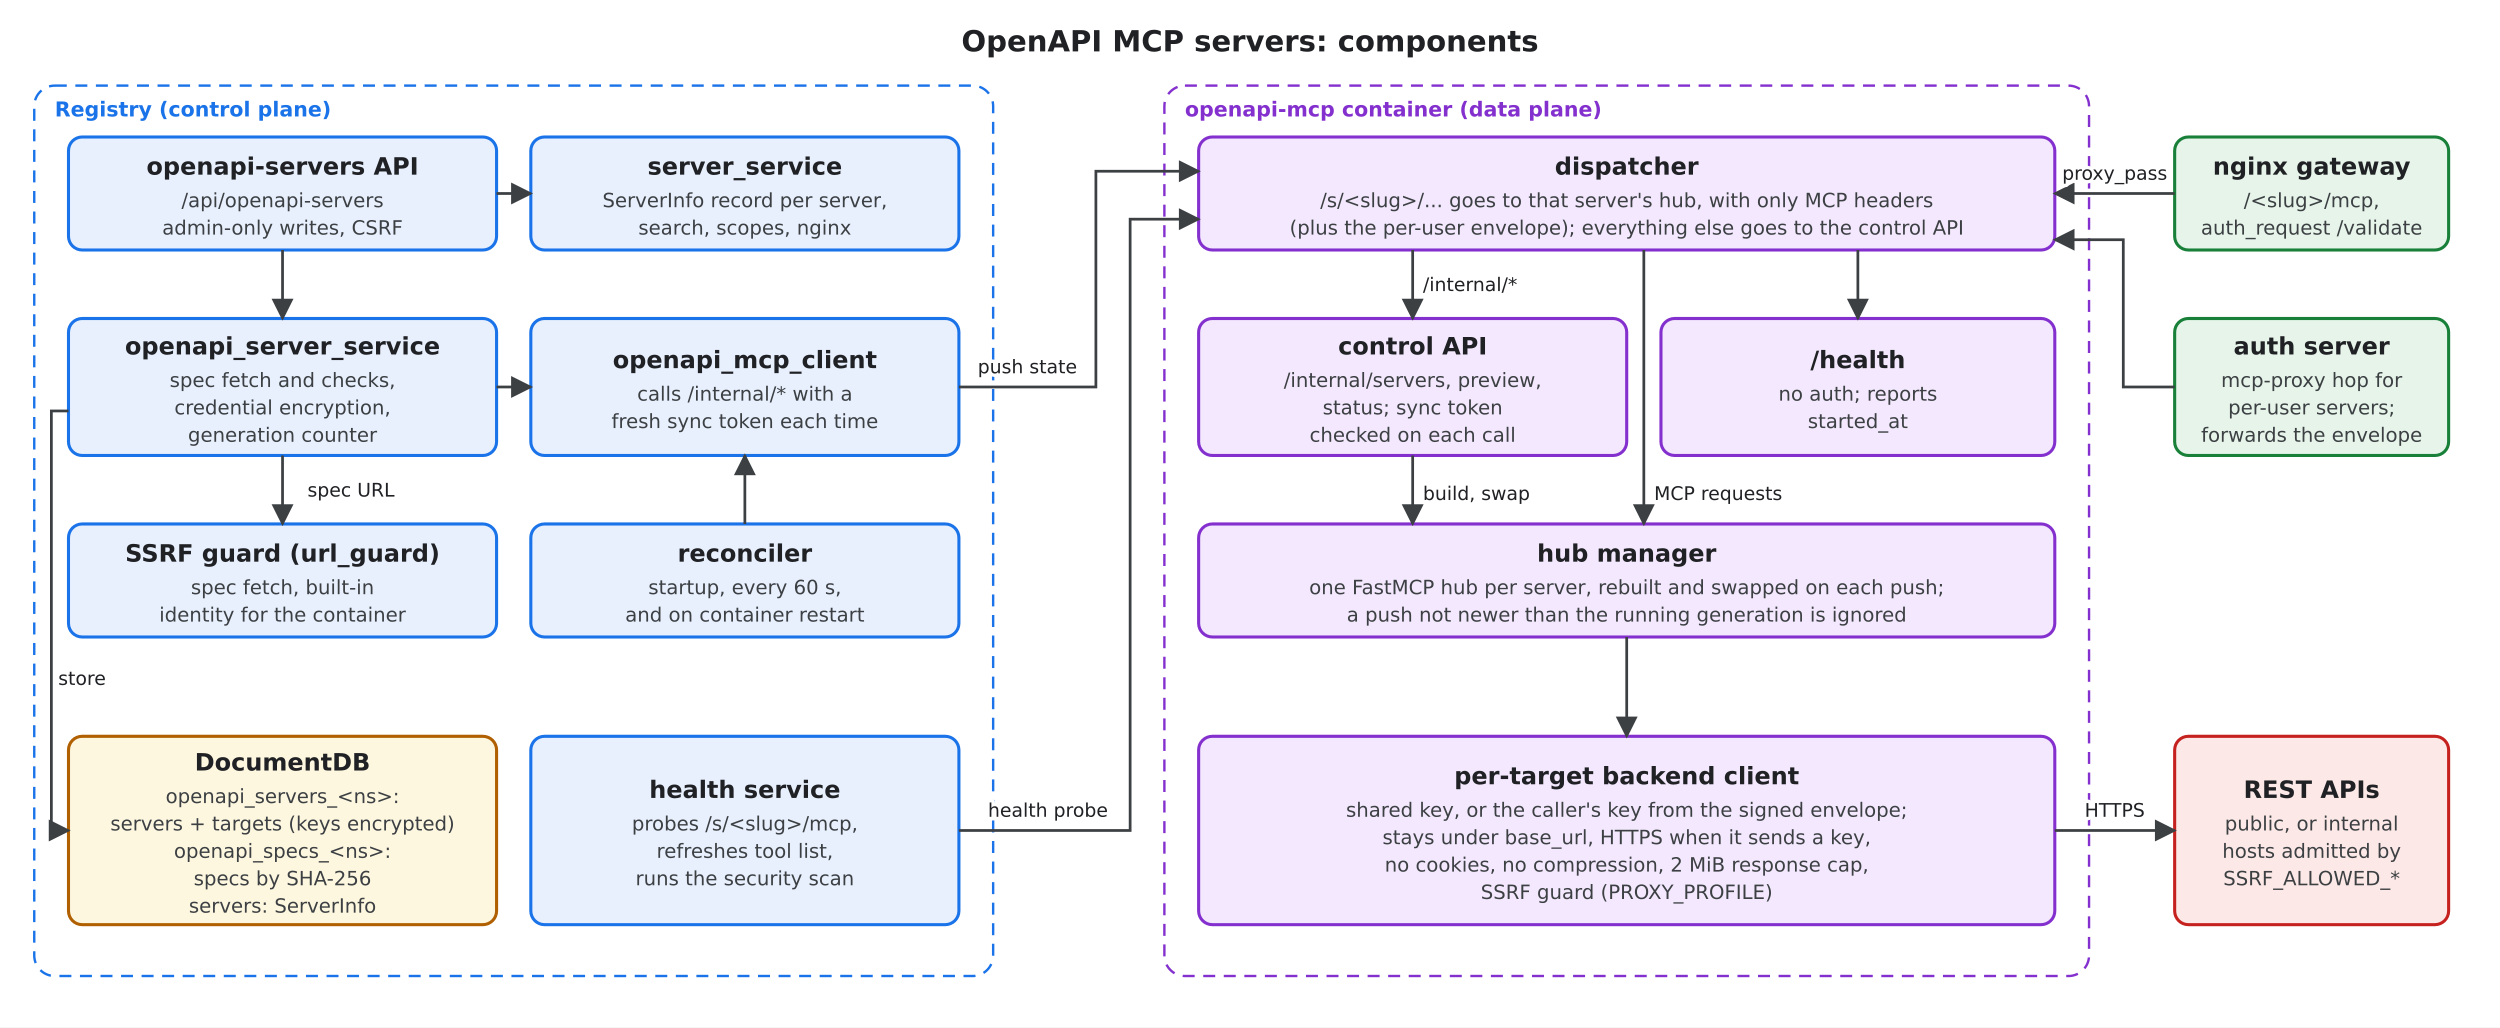
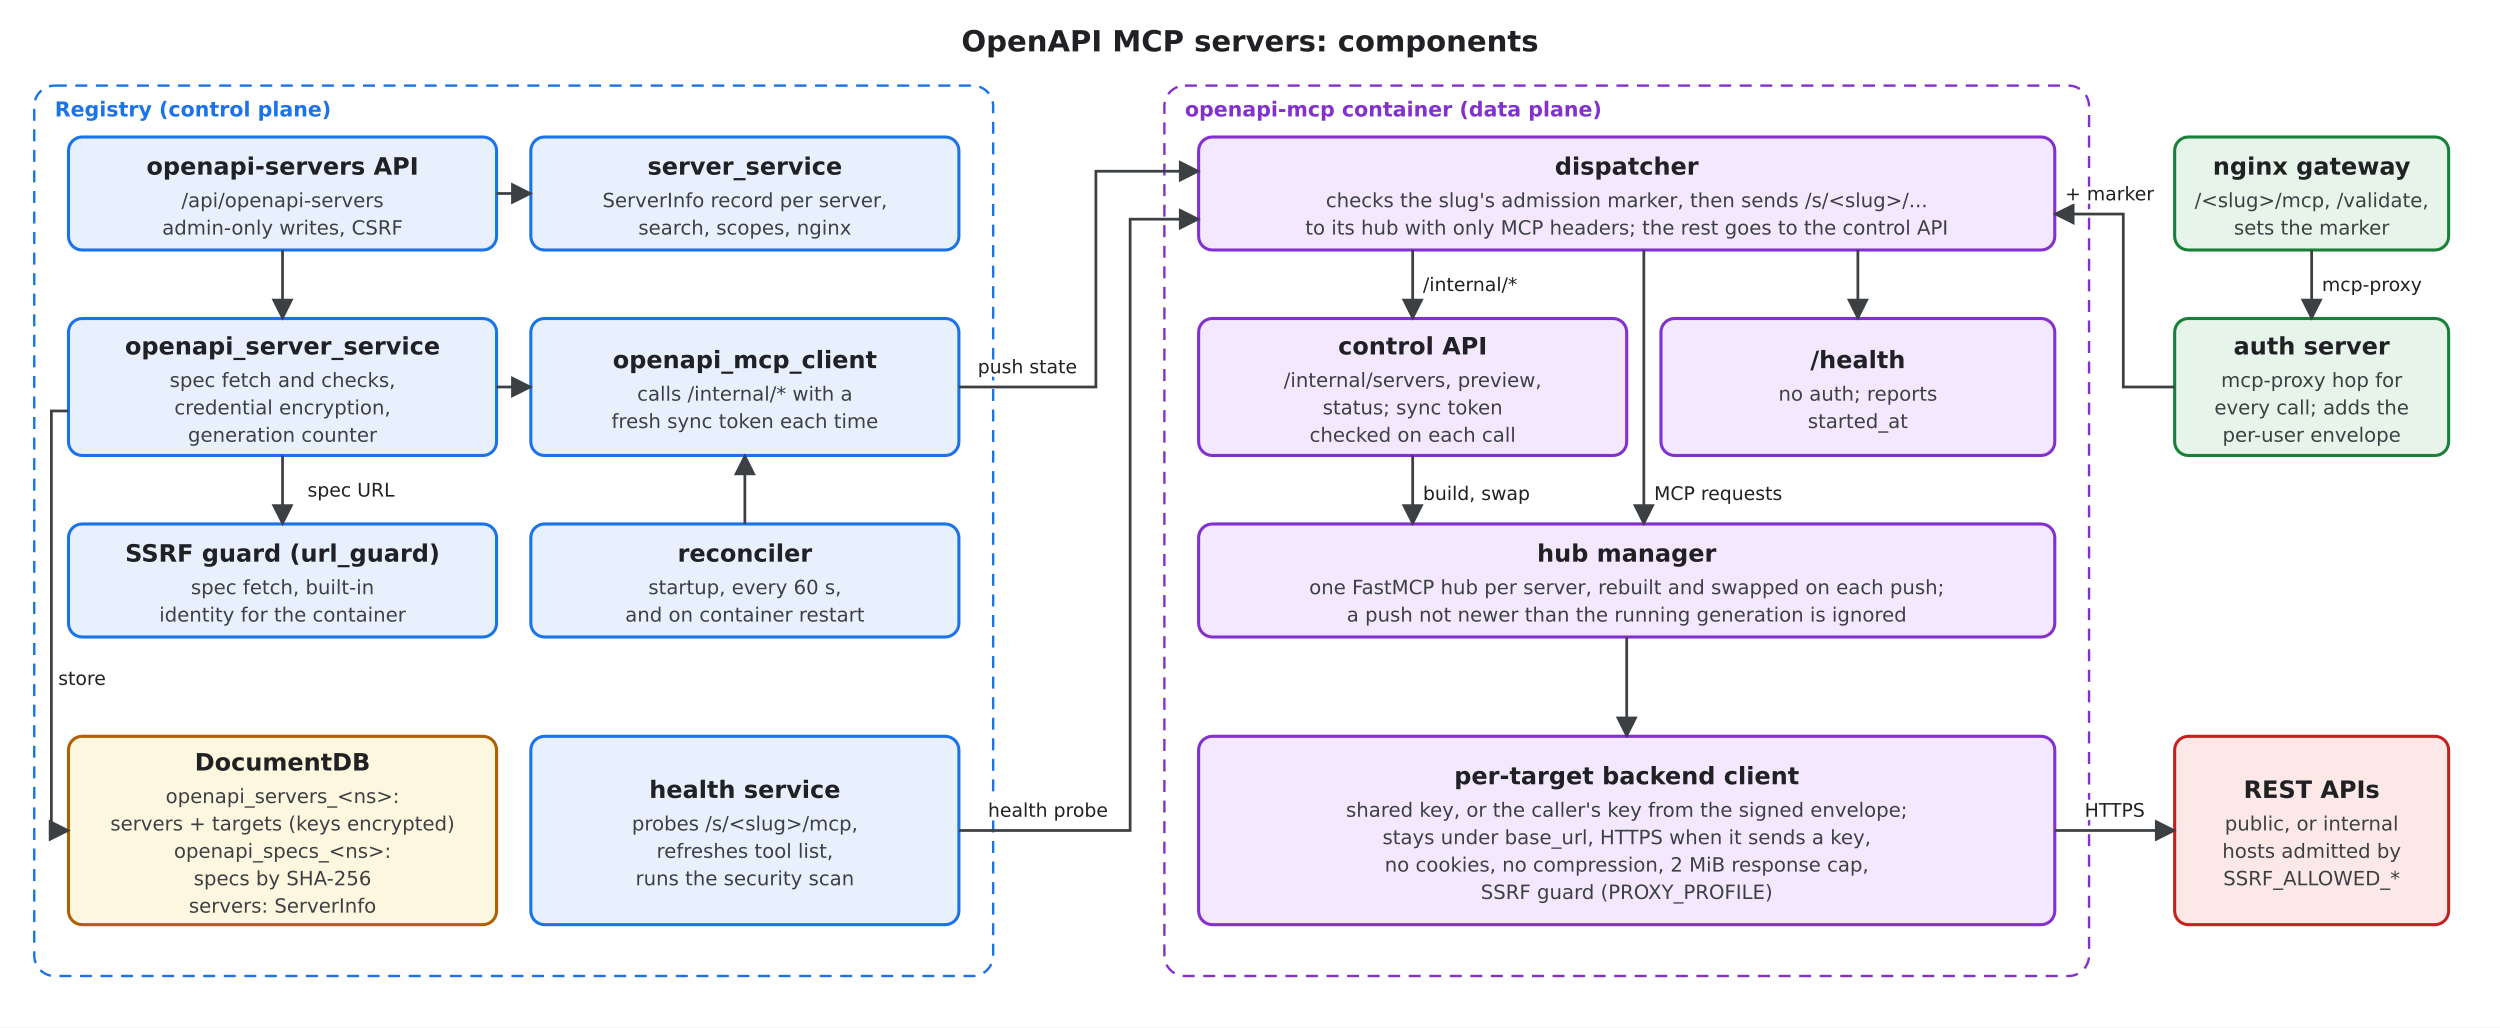
<svg xmlns="http://www.w3.org/2000/svg" width="1460" height="600" viewBox="0 0 1460 600">
  <defs>
    <marker id="arrow" viewBox="0 0 10 10" refX="9" refY="5" markerWidth="8" markerHeight="8" orient="auto-start-reverse">
      <path d="M0,0 L10,5 L0,10 z" fill="#3c4043" stroke-dasharray="none" />
    </marker>
    <marker id="arrow-open" viewBox="0 0 10 10" refX="9" refY="5" markerWidth="8" markerHeight="8" orient="auto-start-reverse">
      <path d="M0,0 L10,5 L0,10" fill="none" stroke="#3c4043" stroke-width="1.5" stroke-dasharray="none" />
    </marker>
  </defs>
  <rect x="0" y="0" width="1460" height="600" fill="#ffffff" />
  <text x="730.0" y="30.0" font-family="DejaVu Sans, Helvetica, Arial, sans-serif" font-size="17" font-weight="bold" text-anchor="middle" fill="#202124">OpenAPI MCP servers: components</text>
  <rect x="20" y="50" width="560" height="520" rx="12" fill="none" stroke="#1a73e8" stroke-width="1.4" stroke-dasharray="7,5" />
  <text x="32.0" y="68.0" font-family="DejaVu Sans, Helvetica, Arial, sans-serif" font-size="12" font-weight="bold" text-anchor="start" fill="#1a73e8">Registry (control plane)</text>
  <rect x="680" y="50" width="540" height="520" rx="12" fill="none" stroke="#8430ce" stroke-width="1.4" stroke-dasharray="7,5" />
  <text x="692.0" y="68.0" font-family="DejaVu Sans, Helvetica, Arial, sans-serif" font-size="12" font-weight="bold" text-anchor="start" fill="#8430ce">openapi-mcp container (data plane)</text>
  <rect x="40" y="80" width="250" height="66" rx="8" fill="#e8f0fe" stroke="#1a73e8" stroke-width="1.8" />
  <text x="165.0" y="102.0" font-family="DejaVu Sans, Helvetica, Arial, sans-serif" font-size="14" font-weight="bold" text-anchor="middle" fill="#202124">openapi-servers API</text>
  <text x="165.0" y="121.0" font-family="DejaVu Sans, Helvetica, Arial, sans-serif" font-size="11.5" font-weight="normal" text-anchor="middle" fill="#3c4043">/api/openapi-servers</text>
  <text x="165.0" y="137.0" font-family="DejaVu Sans, Helvetica, Arial, sans-serif" font-size="11.5" font-weight="normal" text-anchor="middle" fill="#3c4043">admin-only writes, CSRF</text>
  <rect x="310" y="80" width="250" height="66" rx="8" fill="#e8f0fe" stroke="#1a73e8" stroke-width="1.8" />
  <text x="435.0" y="102.0" font-family="DejaVu Sans, Helvetica, Arial, sans-serif" font-size="14" font-weight="bold" text-anchor="middle" fill="#202124">server_service</text>
  <text x="435.0" y="121.0" font-family="DejaVu Sans, Helvetica, Arial, sans-serif" font-size="11.5" font-weight="normal" text-anchor="middle" fill="#3c4043">ServerInfo record per server,</text>
  <text x="435.0" y="137.0" font-family="DejaVu Sans, Helvetica, Arial, sans-serif" font-size="11.5" font-weight="normal" text-anchor="middle" fill="#3c4043">search, scopes, nginx</text>
  <rect x="40" y="186" width="250" height="80" rx="8" fill="#e8f0fe" stroke="#1a73e8" stroke-width="1.8" />
  <text x="165.0" y="207.0" font-family="DejaVu Sans, Helvetica, Arial, sans-serif" font-size="14" font-weight="bold" text-anchor="middle" fill="#202124">openapi_server_service</text>
  <text x="165.0" y="226.0" font-family="DejaVu Sans, Helvetica, Arial, sans-serif" font-size="11.5" font-weight="normal" text-anchor="middle" fill="#3c4043">spec fetch and checks,</text>
  <text x="165.0" y="242.0" font-family="DejaVu Sans, Helvetica, Arial, sans-serif" font-size="11.5" font-weight="normal" text-anchor="middle" fill="#3c4043">credential encryption,</text>
  <text x="165.0" y="258.0" font-family="DejaVu Sans, Helvetica, Arial, sans-serif" font-size="11.5" font-weight="normal" text-anchor="middle" fill="#3c4043">generation counter</text>
  <rect x="310" y="186" width="250" height="80" rx="8" fill="#e8f0fe" stroke="#1a73e8" stroke-width="1.8" />
  <text x="435.0" y="215.0" font-family="DejaVu Sans, Helvetica, Arial, sans-serif" font-size="14" font-weight="bold" text-anchor="middle" fill="#202124">openapi_mcp_client</text>
  <text x="435.0" y="234.0" font-family="DejaVu Sans, Helvetica, Arial, sans-serif" font-size="11.5" font-weight="normal" text-anchor="middle" fill="#3c4043">calls /internal/* with a</text>
  <text x="435.0" y="250.0" font-family="DejaVu Sans, Helvetica, Arial, sans-serif" font-size="11.5" font-weight="normal" text-anchor="middle" fill="#3c4043">fresh sync token each time</text>
  <rect x="40" y="306" width="250" height="66" rx="8" fill="#e8f0fe" stroke="#1a73e8" stroke-width="1.8" />
  <text x="165.0" y="328.0" font-family="DejaVu Sans, Helvetica, Arial, sans-serif" font-size="14" font-weight="bold" text-anchor="middle" fill="#202124">SSRF guard (url_guard)</text>
  <text x="165.0" y="347.0" font-family="DejaVu Sans, Helvetica, Arial, sans-serif" font-size="11.5" font-weight="normal" text-anchor="middle" fill="#3c4043">spec fetch, built-in</text>
  <text x="165.0" y="363.0" font-family="DejaVu Sans, Helvetica, Arial, sans-serif" font-size="11.5" font-weight="normal" text-anchor="middle" fill="#3c4043">identity for the container</text>
  <rect x="310" y="306" width="250" height="66" rx="8" fill="#e8f0fe" stroke="#1a73e8" stroke-width="1.8" />
  <text x="435.0" y="328.0" font-family="DejaVu Sans, Helvetica, Arial, sans-serif" font-size="14" font-weight="bold" text-anchor="middle" fill="#202124">reconciler</text>
  <text x="435.0" y="347.0" font-family="DejaVu Sans, Helvetica, Arial, sans-serif" font-size="11.5" font-weight="normal" text-anchor="middle" fill="#3c4043">startup, every 60 s,</text>
  <text x="435.0" y="363.0" font-family="DejaVu Sans, Helvetica, Arial, sans-serif" font-size="11.5" font-weight="normal" text-anchor="middle" fill="#3c4043">and on container restart</text>
  <rect x="40" y="430" width="250" height="110" rx="8" fill="#fef7e0" stroke="#b06000" stroke-width="1.8" />
  <text x="165.0" y="450.0" font-family="DejaVu Sans, Helvetica, Arial, sans-serif" font-size="14" font-weight="bold" text-anchor="middle" fill="#202124">DocumentDB</text>
  <text x="165.0" y="469.0" font-family="DejaVu Sans, Helvetica, Arial, sans-serif" font-size="11.5" font-weight="normal" text-anchor="middle" fill="#3c4043">openapi_servers_&lt;ns&gt;:</text>
  <text x="165.0" y="485.0" font-family="DejaVu Sans, Helvetica, Arial, sans-serif" font-size="11.5" font-weight="normal" text-anchor="middle" fill="#3c4043">servers + targets (keys encrypted)</text>
  <text x="165.0" y="501.0" font-family="DejaVu Sans, Helvetica, Arial, sans-serif" font-size="11.5" font-weight="normal" text-anchor="middle" fill="#3c4043">openapi_specs_&lt;ns&gt;:</text>
  <text x="165.0" y="517.0" font-family="DejaVu Sans, Helvetica, Arial, sans-serif" font-size="11.5" font-weight="normal" text-anchor="middle" fill="#3c4043">specs by SHA-256</text>
  <text x="165.0" y="533.0" font-family="DejaVu Sans, Helvetica, Arial, sans-serif" font-size="11.5" font-weight="normal" text-anchor="middle" fill="#3c4043">servers: ServerInfo</text>
  <rect x="310" y="430" width="250" height="110" rx="8" fill="#e8f0fe" stroke="#1a73e8" stroke-width="1.8" />
  <text x="435.0" y="466.0" font-family="DejaVu Sans, Helvetica, Arial, sans-serif" font-size="14" font-weight="bold" text-anchor="middle" fill="#202124">health service</text>
  <text x="435.0" y="485.0" font-family="DejaVu Sans, Helvetica, Arial, sans-serif" font-size="11.5" font-weight="normal" text-anchor="middle" fill="#3c4043">probes /s/&lt;slug&gt;/mcp,</text>
  <text x="435.0" y="501.0" font-family="DejaVu Sans, Helvetica, Arial, sans-serif" font-size="11.5" font-weight="normal" text-anchor="middle" fill="#3c4043">refreshes tool list,</text>
  <text x="435.0" y="517.0" font-family="DejaVu Sans, Helvetica, Arial, sans-serif" font-size="11.5" font-weight="normal" text-anchor="middle" fill="#3c4043">runs the security scan</text>
  <rect x="700" y="80" width="500" height="66" rx="8" fill="#f3e8fd" stroke="#8430ce" stroke-width="1.8" />
  <text x="950.0" y="102.0" font-family="DejaVu Sans, Helvetica, Arial, sans-serif" font-size="14" font-weight="bold" text-anchor="middle" fill="#202124">dispatcher</text>
-   <text x="950.0" y="121.0" font-family="DejaVu Sans, Helvetica, Arial, sans-serif" font-size="11.5" font-weight="normal" text-anchor="middle" fill="#3c4043">/s/&lt;slug&gt;/... goes to that server's hub, with only MCP headers</text>
-   <text x="950.0" y="137.0" font-family="DejaVu Sans, Helvetica, Arial, sans-serif" font-size="11.5" font-weight="normal" text-anchor="middle" fill="#3c4043">(plus the per-user envelope); everything else goes to the control API</text>
+   <text x="950.0" y="121.0" font-family="DejaVu Sans, Helvetica, Arial, sans-serif" font-size="11.5" font-weight="normal" text-anchor="middle" fill="#3c4043">checks the slug's admission marker, then sends /s/&lt;slug&gt;/...</text>
+   <text x="950.0" y="137.0" font-family="DejaVu Sans, Helvetica, Arial, sans-serif" font-size="11.5" font-weight="normal" text-anchor="middle" fill="#3c4043">to its hub with only MCP headers; the rest goes to the control API</text>
  <rect x="700" y="186" width="250" height="80" rx="8" fill="#f3e8fd" stroke="#8430ce" stroke-width="1.8" />
  <text x="825.0" y="207.0" font-family="DejaVu Sans, Helvetica, Arial, sans-serif" font-size="14" font-weight="bold" text-anchor="middle" fill="#202124">control API</text>
  <text x="825.0" y="226.0" font-family="DejaVu Sans, Helvetica, Arial, sans-serif" font-size="11.5" font-weight="normal" text-anchor="middle" fill="#3c4043">/internal/servers, preview,</text>
  <text x="825.0" y="242.0" font-family="DejaVu Sans, Helvetica, Arial, sans-serif" font-size="11.5" font-weight="normal" text-anchor="middle" fill="#3c4043">status; sync token</text>
  <text x="825.0" y="258.0" font-family="DejaVu Sans, Helvetica, Arial, sans-serif" font-size="11.5" font-weight="normal" text-anchor="middle" fill="#3c4043">checked on each call</text>
  <rect x="970" y="186" width="230" height="80" rx="8" fill="#f3e8fd" stroke="#8430ce" stroke-width="1.8" />
  <text x="1085.0" y="215.0" font-family="DejaVu Sans, Helvetica, Arial, sans-serif" font-size="14" font-weight="bold" text-anchor="middle" fill="#202124">/health</text>
  <text x="1085.0" y="234.0" font-family="DejaVu Sans, Helvetica, Arial, sans-serif" font-size="11.5" font-weight="normal" text-anchor="middle" fill="#3c4043">no auth; reports</text>
  <text x="1085.0" y="250.0" font-family="DejaVu Sans, Helvetica, Arial, sans-serif" font-size="11.5" font-weight="normal" text-anchor="middle" fill="#3c4043">started_at</text>
  <rect x="700" y="306" width="500" height="66" rx="8" fill="#f3e8fd" stroke="#8430ce" stroke-width="1.8" />
  <text x="950.0" y="328.0" font-family="DejaVu Sans, Helvetica, Arial, sans-serif" font-size="14" font-weight="bold" text-anchor="middle" fill="#202124">hub manager</text>
  <text x="950.0" y="347.0" font-family="DejaVu Sans, Helvetica, Arial, sans-serif" font-size="11.5" font-weight="normal" text-anchor="middle" fill="#3c4043">one FastMCP hub per server, rebuilt and swapped on each push;</text>
  <text x="950.0" y="363.0" font-family="DejaVu Sans, Helvetica, Arial, sans-serif" font-size="11.5" font-weight="normal" text-anchor="middle" fill="#3c4043">a push not newer than the running generation is ignored</text>
  <rect x="700" y="430" width="500" height="110" rx="8" fill="#f3e8fd" stroke="#8430ce" stroke-width="1.8" />
  <text x="950.0" y="458.0" font-family="DejaVu Sans, Helvetica, Arial, sans-serif" font-size="14" font-weight="bold" text-anchor="middle" fill="#202124">per-target backend client</text>
  <text x="950.0" y="477.0" font-family="DejaVu Sans, Helvetica, Arial, sans-serif" font-size="11.5" font-weight="normal" text-anchor="middle" fill="#3c4043">shared key, or the caller's key from the signed envelope;</text>
  <text x="950.0" y="493.0" font-family="DejaVu Sans, Helvetica, Arial, sans-serif" font-size="11.5" font-weight="normal" text-anchor="middle" fill="#3c4043">stays under base_url, HTTPS when it sends a key,</text>
  <text x="950.0" y="509.0" font-family="DejaVu Sans, Helvetica, Arial, sans-serif" font-size="11.5" font-weight="normal" text-anchor="middle" fill="#3c4043">no cookies, no compression, 2 MiB response cap,</text>
  <text x="950.0" y="525.0" font-family="DejaVu Sans, Helvetica, Arial, sans-serif" font-size="11.5" font-weight="normal" text-anchor="middle" fill="#3c4043">SSRF guard (PROXY_PROFILE)</text>
  <rect x="1270" y="80" width="160" height="66" rx="8" fill="#e6f4ea" stroke="#188038" stroke-width="1.8" />
  <text x="1350.0" y="102.0" font-family="DejaVu Sans, Helvetica, Arial, sans-serif" font-size="14" font-weight="bold" text-anchor="middle" fill="#202124">nginx gateway</text>
-   <text x="1350.0" y="121.0" font-family="DejaVu Sans, Helvetica, Arial, sans-serif" font-size="11.5" font-weight="normal" text-anchor="middle" fill="#3c4043">/&lt;slug&gt;/mcp,</text>
-   <text x="1350.0" y="137.0" font-family="DejaVu Sans, Helvetica, Arial, sans-serif" font-size="11.5" font-weight="normal" text-anchor="middle" fill="#3c4043">auth_request /validate</text>
+   <text x="1350.0" y="121.0" font-family="DejaVu Sans, Helvetica, Arial, sans-serif" font-size="11.5" font-weight="normal" text-anchor="middle" fill="#3c4043">/&lt;slug&gt;/mcp, /validate,</text>
+   <text x="1350.0" y="137.0" font-family="DejaVu Sans, Helvetica, Arial, sans-serif" font-size="11.5" font-weight="normal" text-anchor="middle" fill="#3c4043">sets the marker</text>
  <rect x="1270" y="186" width="160" height="80" rx="8" fill="#e6f4ea" stroke="#188038" stroke-width="1.8" />
  <text x="1350.0" y="207.0" font-family="DejaVu Sans, Helvetica, Arial, sans-serif" font-size="14" font-weight="bold" text-anchor="middle" fill="#202124">auth server</text>
  <text x="1350.0" y="226.0" font-family="DejaVu Sans, Helvetica, Arial, sans-serif" font-size="11.5" font-weight="normal" text-anchor="middle" fill="#3c4043">mcp-proxy hop for</text>
-   <text x="1350.0" y="242.0" font-family="DejaVu Sans, Helvetica, Arial, sans-serif" font-size="11.5" font-weight="normal" text-anchor="middle" fill="#3c4043">per-user servers;</text>
-   <text x="1350.0" y="258.0" font-family="DejaVu Sans, Helvetica, Arial, sans-serif" font-size="11.5" font-weight="normal" text-anchor="middle" fill="#3c4043">forwards the envelope</text>
+   <text x="1350.0" y="242.0" font-family="DejaVu Sans, Helvetica, Arial, sans-serif" font-size="11.5" font-weight="normal" text-anchor="middle" fill="#3c4043">every call; adds the</text>
+   <text x="1350.0" y="258.0" font-family="DejaVu Sans, Helvetica, Arial, sans-serif" font-size="11.5" font-weight="normal" text-anchor="middle" fill="#3c4043">per-user envelope</text>
  <rect x="1270" y="430" width="160" height="110" rx="8" fill="#fce8e6" stroke="#c5221f" stroke-width="1.8" />
  <text x="1350.0" y="466.0" font-family="DejaVu Sans, Helvetica, Arial, sans-serif" font-size="14" font-weight="bold" text-anchor="middle" fill="#202124">REST APIs</text>
  <text x="1350.0" y="485.0" font-family="DejaVu Sans, Helvetica, Arial, sans-serif" font-size="11.5" font-weight="normal" text-anchor="middle" fill="#3c4043">public, or internal</text>
  <text x="1350.0" y="501.0" font-family="DejaVu Sans, Helvetica, Arial, sans-serif" font-size="11.5" font-weight="normal" text-anchor="middle" fill="#3c4043">hosts admitted by</text>
  <text x="1350.0" y="517.0" font-family="DejaVu Sans, Helvetica, Arial, sans-serif" font-size="11.5" font-weight="normal" text-anchor="middle" fill="#3c4043">SSRF_ALLOWED_*</text>
  <path d="M290,113 L310,113" fill="none" stroke="#3c4043" stroke-width="1.6" marker-end="url(#arrow)" />
  <path d="M165,146 L165,186" fill="none" stroke="#3c4043" stroke-width="1.6" marker-end="url(#arrow)" />
  <path d="M290,226 L310,226" fill="none" stroke="#3c4043" stroke-width="1.6" marker-end="url(#arrow)" />
  <path d="M165,266 L165,306" fill="none" stroke="#3c4043" stroke-width="1.6" marker-end="url(#arrow)" />
  <text x="205.0" y="290.0" font-family="DejaVu Sans, Helvetica, Arial, sans-serif" font-size="11" text-anchor="middle" stroke="#ffffff" stroke-width="4" stroke-linejoin="round" fill="#ffffff">spec URL</text>
  <text x="205.0" y="290.0" font-family="DejaVu Sans, Helvetica, Arial, sans-serif" font-size="11" font-weight="normal" text-anchor="middle" fill="#202124">spec URL</text>
  <path d="M40,240 L30,240 L30,485 L40,485" fill="none" stroke="#3c4043" stroke-width="1.6" marker-end="url(#arrow)" />
  <text x="34.0" y="400.0" font-family="DejaVu Sans, Helvetica, Arial, sans-serif" font-size="11" text-anchor="start" stroke="#ffffff" stroke-width="4" stroke-linejoin="round" fill="#ffffff">store</text>
  <text x="34.0" y="400.0" font-family="DejaVu Sans, Helvetica, Arial, sans-serif" font-size="11" font-weight="normal" text-anchor="start" fill="#202124">store</text>
  <path d="M435,306 L435,266" fill="none" stroke="#3c4043" stroke-width="1.6" marker-end="url(#arrow)" />
  <path d="M560,226 L640,226 L640,100 L700,100" fill="none" stroke="#3c4043" stroke-width="1.6" marker-end="url(#arrow)" />
  <text x="600.0" y="218.0" font-family="DejaVu Sans, Helvetica, Arial, sans-serif" font-size="11" text-anchor="middle" stroke="#ffffff" stroke-width="4" stroke-linejoin="round" fill="#ffffff">push state</text>
  <text x="600.0" y="218.0" font-family="DejaVu Sans, Helvetica, Arial, sans-serif" font-size="11" font-weight="normal" text-anchor="middle" fill="#202124">push state</text>
  <path d="M560,485 L660,485 L660,128 L700,128" fill="none" stroke="#3c4043" stroke-width="1.6" marker-end="url(#arrow)" />
  <text x="612.0" y="477.0" font-family="DejaVu Sans, Helvetica, Arial, sans-serif" font-size="11" text-anchor="middle" stroke="#ffffff" stroke-width="4" stroke-linejoin="round" fill="#ffffff">health probe</text>
  <text x="612.0" y="477.0" font-family="DejaVu Sans, Helvetica, Arial, sans-serif" font-size="11" font-weight="normal" text-anchor="middle" fill="#202124">health probe</text>
-   <path d="M1270,113 L1200,113" fill="none" stroke="#3c4043" stroke-width="1.6" marker-end="url(#arrow)" />
-   <text x="1235.0" y="105.0" font-family="DejaVu Sans, Helvetica, Arial, sans-serif" font-size="11" text-anchor="middle" stroke="#ffffff" stroke-width="4" stroke-linejoin="round" fill="#ffffff">proxy_pass</text>
-   <text x="1235.0" y="105.0" font-family="DejaVu Sans, Helvetica, Arial, sans-serif" font-size="11" font-weight="normal" text-anchor="middle" fill="#202124">proxy_pass</text>
-   <path d="M1270,226 L1240,226 L1240,140 L1200,140" fill="none" stroke="#3c4043" stroke-width="1.6" marker-end="url(#arrow)" />
+   <path d="M1350,146 L1350,186" fill="none" stroke="#3c4043" stroke-width="1.6" marker-end="url(#arrow)" />
+   <text x="1356.0" y="170.0" font-family="DejaVu Sans, Helvetica, Arial, sans-serif" font-size="11" text-anchor="start" stroke="#ffffff" stroke-width="4" stroke-linejoin="round" fill="#ffffff">mcp-proxy</text>
+   <text x="1356.0" y="170.0" font-family="DejaVu Sans, Helvetica, Arial, sans-serif" font-size="11" font-weight="normal" text-anchor="start" fill="#202124">mcp-proxy</text>
+   <path d="M1270,226 L1240,226 L1240,125 L1200,125" fill="none" stroke="#3c4043" stroke-width="1.6" marker-end="url(#arrow)" />
+   <text x="1206.0" y="117.0" font-family="DejaVu Sans, Helvetica, Arial, sans-serif" font-size="11" text-anchor="start" stroke="#ffffff" stroke-width="4" stroke-linejoin="round" fill="#ffffff">+ marker</text>
+   <text x="1206.0" y="117.0" font-family="DejaVu Sans, Helvetica, Arial, sans-serif" font-size="11" font-weight="normal" text-anchor="start" fill="#202124">+ marker</text>
  <path d="M825,146 L825,186" fill="none" stroke="#3c4043" stroke-width="1.6" marker-end="url(#arrow)" />
  <text x="831.0" y="170.0" font-family="DejaVu Sans, Helvetica, Arial, sans-serif" font-size="11" text-anchor="start" stroke="#ffffff" stroke-width="4" stroke-linejoin="round" fill="#ffffff">/internal/*</text>
  <text x="831.0" y="170.0" font-family="DejaVu Sans, Helvetica, Arial, sans-serif" font-size="11" font-weight="normal" text-anchor="start" fill="#202124">/internal/*</text>
  <path d="M1085,146 L1085,186" fill="none" stroke="#3c4043" stroke-width="1.6" marker-end="url(#arrow)" />
  <path d="M825,266 L825,306" fill="none" stroke="#3c4043" stroke-width="1.6" marker-end="url(#arrow)" />
  <text x="831.0" y="292.0" font-family="DejaVu Sans, Helvetica, Arial, sans-serif" font-size="11" text-anchor="start" stroke="#ffffff" stroke-width="4" stroke-linejoin="round" fill="#ffffff">build, swap</text>
  <text x="831.0" y="292.0" font-family="DejaVu Sans, Helvetica, Arial, sans-serif" font-size="11" font-weight="normal" text-anchor="start" fill="#202124">build, swap</text>
  <path d="M960,146 L960,306" fill="none" stroke="#3c4043" stroke-width="1.6" marker-end="url(#arrow)" />
  <text x="966.0" y="292.0" font-family="DejaVu Sans, Helvetica, Arial, sans-serif" font-size="11" text-anchor="start" stroke="#ffffff" stroke-width="4" stroke-linejoin="round" fill="#ffffff">MCP requests</text>
  <text x="966.0" y="292.0" font-family="DejaVu Sans, Helvetica, Arial, sans-serif" font-size="11" font-weight="normal" text-anchor="start" fill="#202124">MCP requests</text>
  <path d="M950,372 L950,430" fill="none" stroke="#3c4043" stroke-width="1.6" marker-end="url(#arrow)" />
  <path d="M1200,485 L1270,485" fill="none" stroke="#3c4043" stroke-width="1.6" marker-end="url(#arrow)" />
  <text x="1235.0" y="477.0" font-family="DejaVu Sans, Helvetica, Arial, sans-serif" font-size="11" text-anchor="middle" stroke="#ffffff" stroke-width="4" stroke-linejoin="round" fill="#ffffff">HTTPS</text>
  <text x="1235.0" y="477.0" font-family="DejaVu Sans, Helvetica, Arial, sans-serif" font-size="11" font-weight="normal" text-anchor="middle" fill="#202124">HTTPS</text>
</svg>
